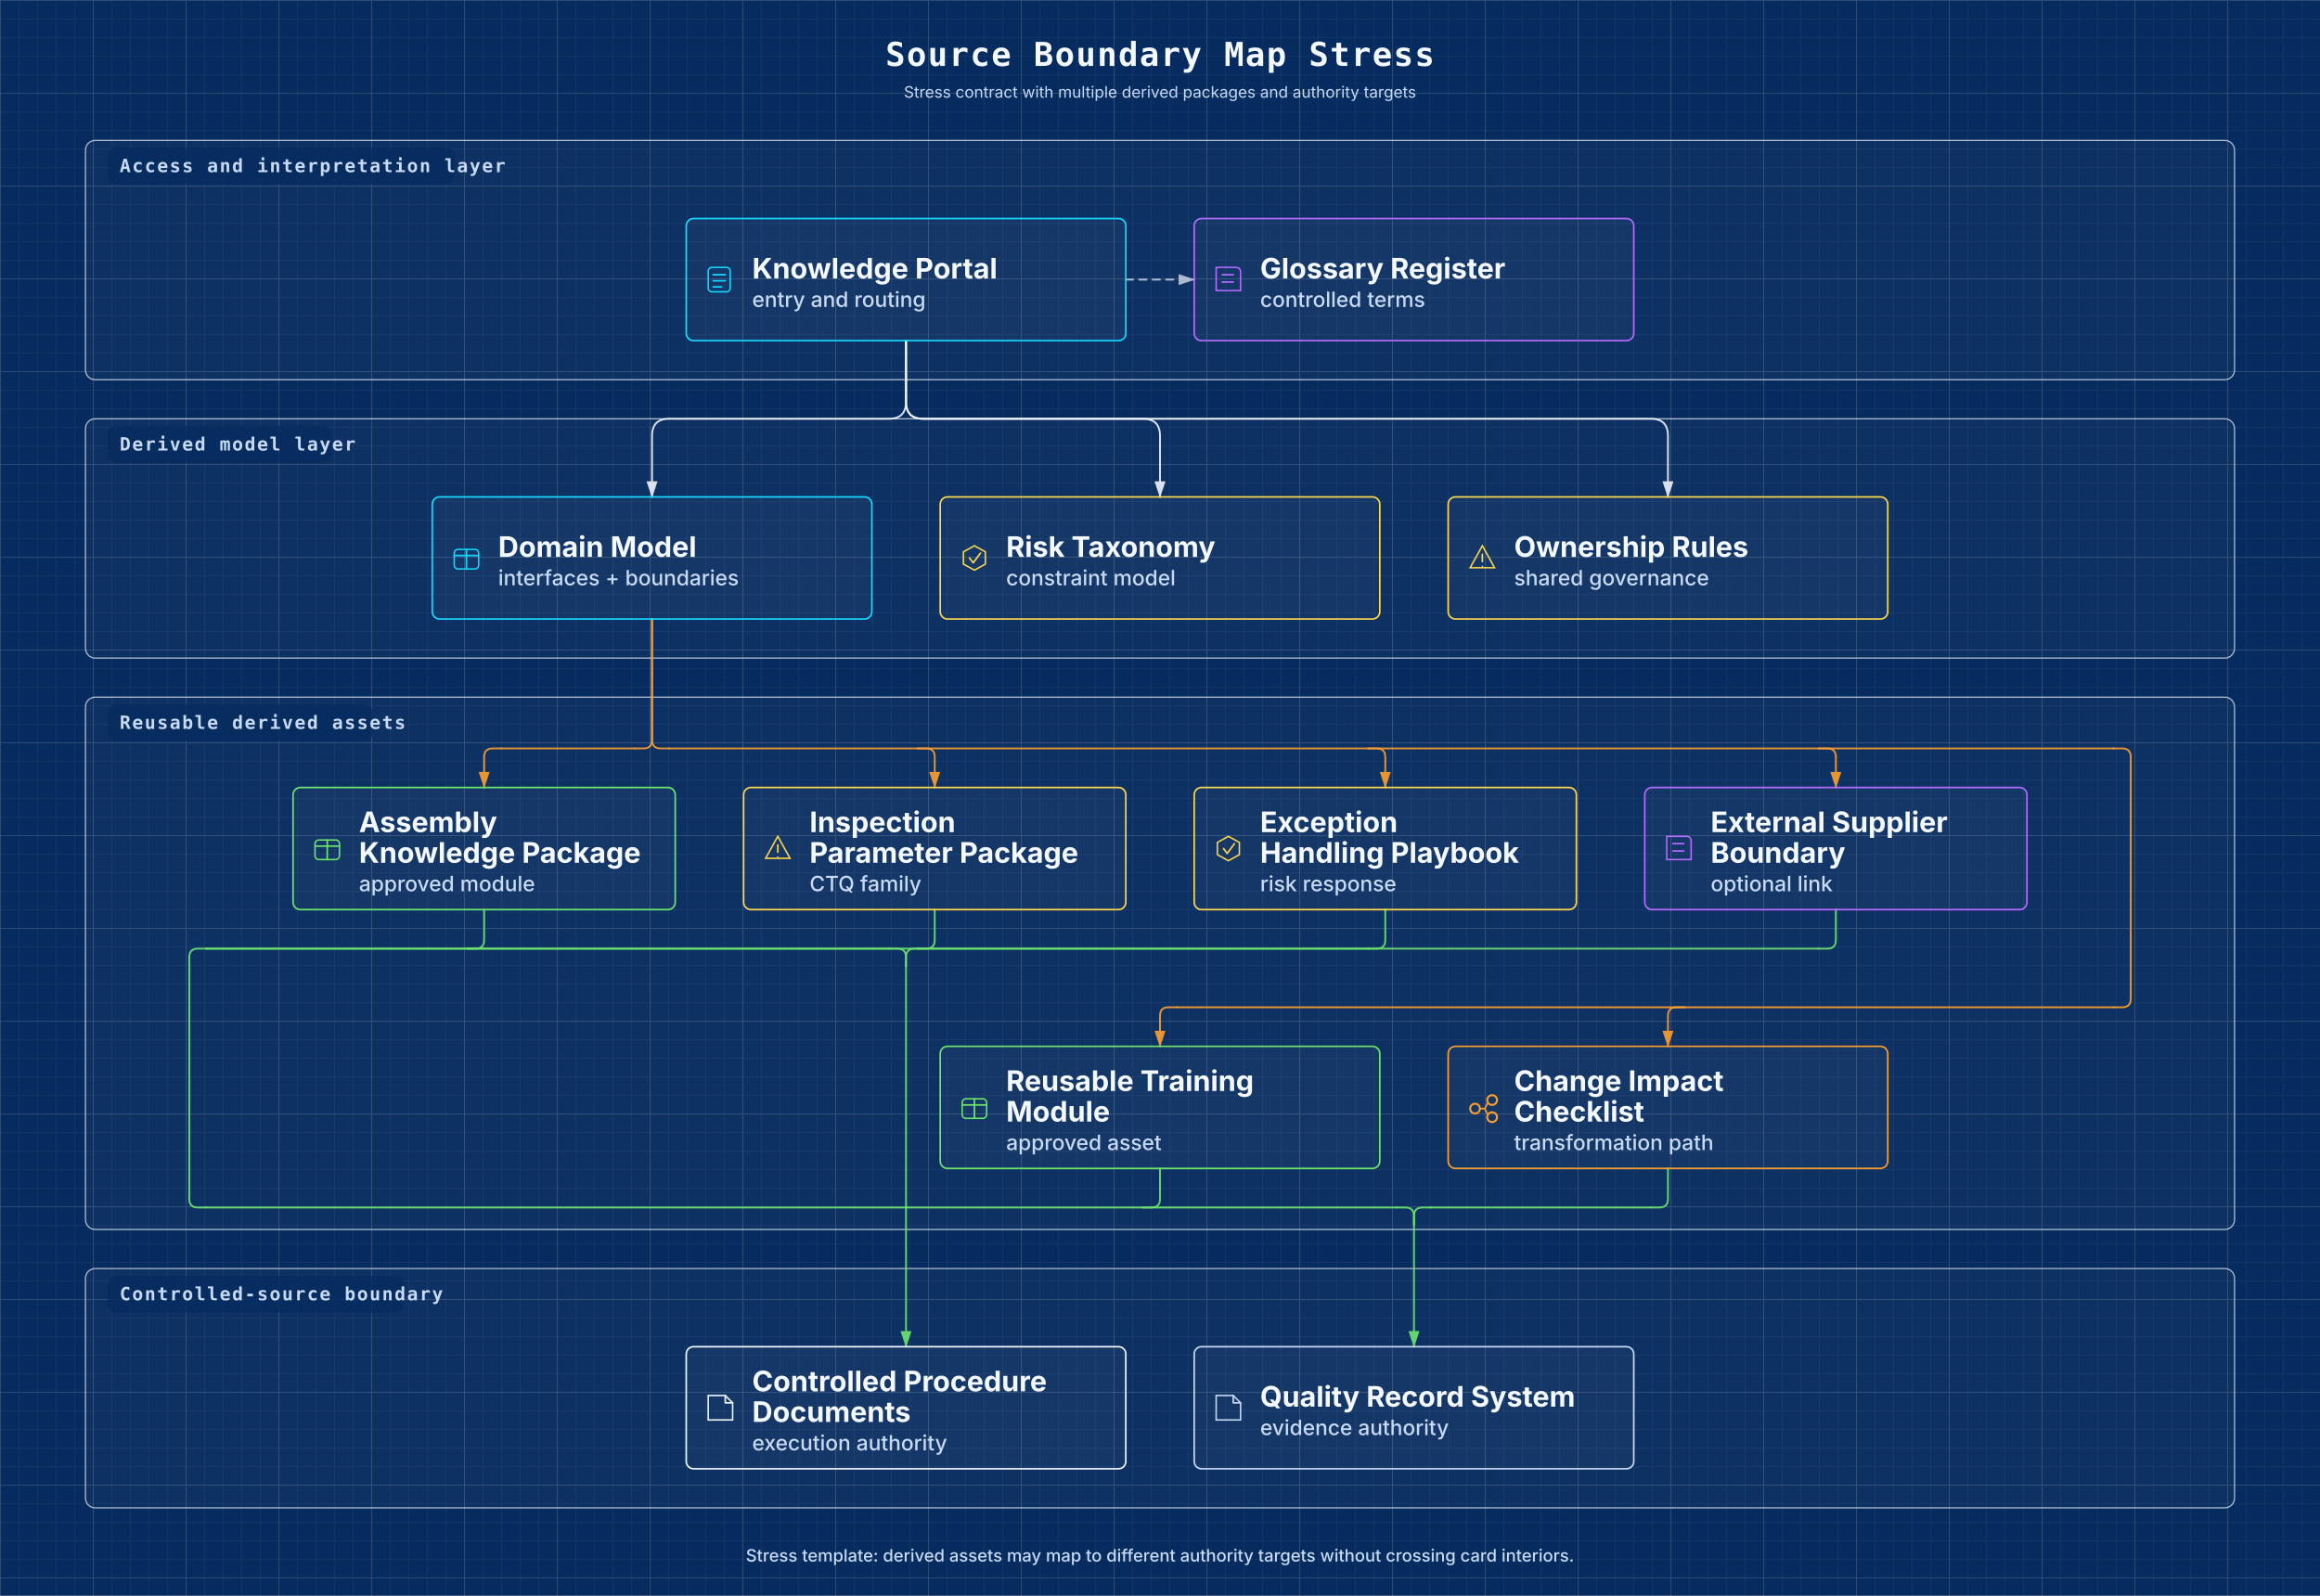
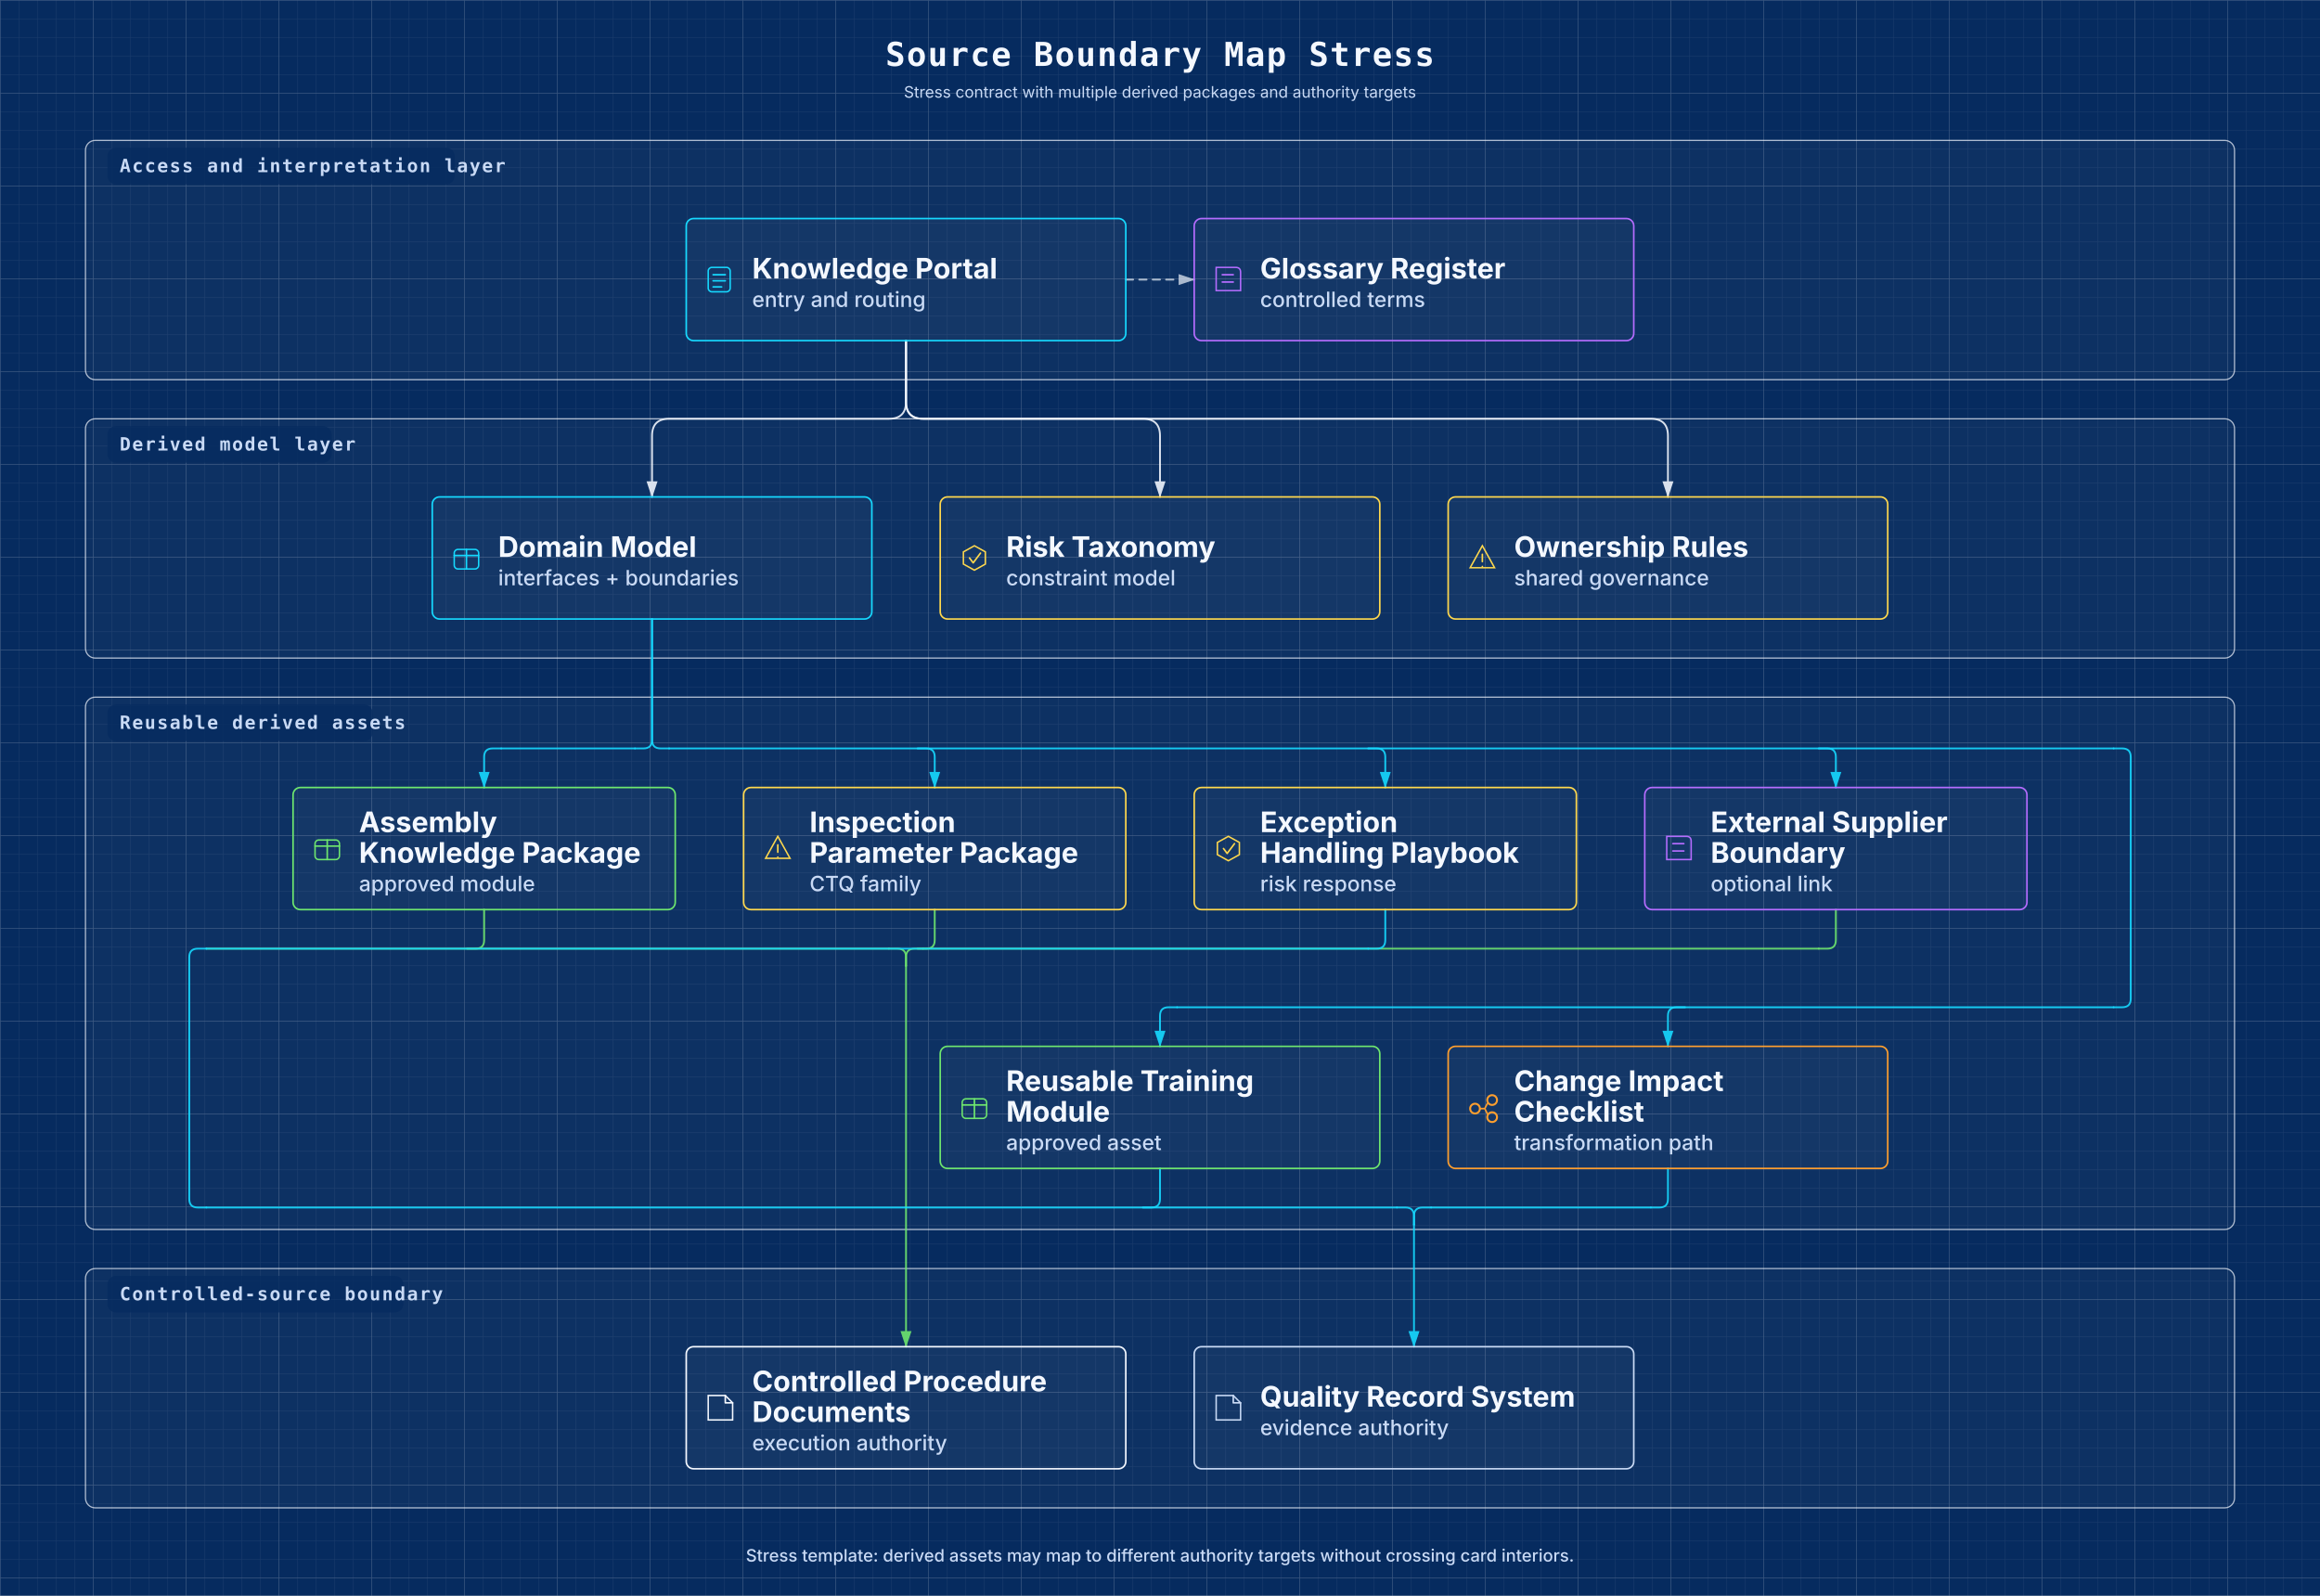
<svg xmlns="http://www.w3.org/2000/svg" width="1900" height="1307" viewBox="0 0 1900 1307" role="img" aria-label="Source Boundary Map Stress" data-style="accent-blueprint" data-diagram-type="source_boundary_map">
  <defs>
    <pattern id="blueprint-grid-small" width="15.2" height="15.2" patternUnits="userSpaceOnUse">
      <path d="M 15.2 0 H 0 V 15.2" fill="none" stroke="#FFFFFF" stroke-opacity="0.08" stroke-width="0.89" />
    </pattern>
    <pattern id="blueprint-grid" width="76" height="76" patternUnits="userSpaceOnUse">
      <rect width="76" height="76" fill="url(#blueprint-grid-small)" />
      <path d="M 76 0 H 0 V 76" fill="none" stroke="#FFFFFF" stroke-opacity="0.14" stroke-width="1.27" />
    </pattern>
    <marker id="arrow" markerWidth="10" markerHeight="10" refX="8.5" refY="3" orient="auto" markerUnits="strokeWidth">
      <path d="M0,0 L0,6 L9,3 z" fill="context-stroke" />
    </marker>
    <marker id="arrow-fanout" markerWidth="10" markerHeight="10" refX="8.5" refY="3" orient="auto" markerUnits="strokeWidth">
      <path d="M0,0 L0,6 L9,3 z" fill="context-stroke" />
    </marker>
    <marker id="arrow-fanin" markerWidth="10" markerHeight="10" refX="8.5" refY="3" orient="auto" markerUnits="strokeWidth">
      <path d="M0,0 L0,6 L9,3 z" fill="context-stroke" />
    </marker>
    <style>
    [data-style="accent-blueprint"] .title{font:700 27px IBM Plex Mono,JetBrains Mono,Consolas,monospace;fill:#F4F8FF;letter-spacing:.04em;text-transform:uppercase}
    [data-style="accent-blueprint"] .subtitle{font:400 13px IBM Plex Sans,Inter,Roboto Condensed,DIN,Segoe UI,Aptos,Arial,sans-serif;fill:#C9DAF5}
    [data-style="accent-blueprint"] .group-label{font:700 15px IBM Plex Mono,JetBrains Mono,Consolas,monospace;fill:#C9DAF5;letter-spacing:.08em;text-transform:uppercase}
    [data-style="accent-blueprint"] .card-title{font:700 17px IBM Plex Sans,Inter,Roboto Condensed,DIN,Segoe UI,Aptos,Arial,sans-serif;fill:#F4F8FF}
    [data-style="accent-blueprint"] .card-sub{font:500 13px IBM Plex Sans,Inter,Roboto Condensed,DIN,Segoe UI,Aptos,Arial,sans-serif;fill:#C9DAF5}
    [data-style="accent-blueprint"] .edge{fill:none;stroke:#F4F8FF;stroke-width:1.5;stroke-linecap:round;stroke-linejoin:round;opacity:0.88}
    [data-style="accent-blueprint"] .fanout{stroke:#FF9F2E;opacity:0.9}
    [data-style="accent-blueprint"] .fanin{stroke:#6EE66E;opacity:0.9}
    [data-style="accent-blueprint"] .route-shared{marker-end:none}
    [data-style="accent-blueprint"] .edge-dashed{stroke-dasharray:6 5;opacity:0.68}
    [data-style="accent-blueprint"] .note{font:500 14px IBM Plex Sans,Inter,Roboto Condensed,DIN,Segoe UI,Aptos,Arial,sans-serif;fill:#C9DAF5}
    [data-style="accent-blueprint"] .mono{font-family:IBM Plex Mono,JetBrains Mono,Consolas,monospace}
    [data-style="accent-blueprint"] .table-header{font:700 15.5px IBM Plex Mono,JetBrains Mono,Consolas,monospace;fill:#F4F8FF;letter-spacing:.08em;text-transform:uppercase}
    [data-style="accent-blueprint"] .table-cell{font:500 17px IBM Plex Sans,Inter,Roboto Condensed,DIN,Segoe UI,Aptos,Arial,sans-serif;fill:#F4F8FF}
    [data-style="accent-blueprint"] .table-cell-secondary{font:500 17px IBM Plex Sans,Inter,Roboto Condensed,DIN,Segoe UI,Aptos,Arial,sans-serif;fill:#C9DAF5}
    [data-style="accent-blueprint"] .info-panel-title{font:700 15px IBM Plex Mono,JetBrains Mono,Consolas,monospace;fill:#F4F8FF;letter-spacing:.08em;text-transform:uppercase}
    [data-style="accent-blueprint"] .info-panel-item{font:500 14px IBM Plex Sans,Inter,Roboto Condensed,DIN,Segoe UI,Aptos,Arial,sans-serif;fill:#C9DAF5}
    [data-style="accent-blueprint"] .tree-level-label{font:700 15px IBM Plex Mono,JetBrains Mono,Consolas,monospace;fill:#C9DAF5;letter-spacing:.08em;text-transform:uppercase}
    [data-style="accent-blueprint"] .hub-label{font:700 15px IBM Plex Mono,JetBrains Mono,Consolas,monospace;fill:#C9DAF5;letter-spacing:.08em;text-transform:uppercase}
    [data-style="accent-blueprint"] .icon-line{fill:none;stroke-width:1.3;stroke-linecap:round;stroke-linejoin:round}
  </style>
  </defs>
  <rect x="0" y="0" width="1900" height="1307" rx="0" fill="#062B5F" />
  <rect x="0" y="0" width="1900" height="1307" rx="0" fill="url(#blueprint-grid)" opacity="1" />
  <text x="950.0" y="54" text-anchor="middle" class="title">Source Boundary Map Stress</text>
  <text x="950.0" y="80.0" text-anchor="middle" class="subtitle">Stress contract with multiple derived packages and authority targets</text>
  <rect x="70" y="115" width="1760" height="196" class="group-panel" rx="8" fill="#FFFFFF" fill-opacity="0.03" stroke="#F4F8FF" stroke-opacity="0.7" stroke-width="1" />
  <rect x="70" y="343" width="1760" height="196" class="group-panel" rx="8" fill="#FFFFFF" fill-opacity="0.03" stroke="#F4F8FF" stroke-opacity="0.7" stroke-width="1" />
  <rect x="70" y="571" width="1760" height="436" class="group-panel" rx="8" fill="#FFFFFF" fill-opacity="0.03" stroke="#F4F8FF" stroke-opacity="0.7" stroke-width="1" />
  <rect x="70" y="1039" width="1760" height="196" class="group-panel" rx="8" fill="#FFFFFF" fill-opacity="0.03" stroke="#F4F8FF" stroke-opacity="0.7" stroke-width="1" />
-   <path d="M 534.0 507.0 L 534.0 606.0 Q 534.0 613.0 527.0 613.0 L 520.0 613.0" class="edge fanout route-shared branch" />
-   <path d="M 534.0 507.0 L 534.0 606.0 Q 534.0 613.0 541.0 613.0 L 548.0 613.0" class="edge fanout route-shared branch" />
-   <path d="M 1731.0 613.0 L 1738.0 613.0 Q 1745.0 613.0 1745.0 620.0 L 1745.0 818.0 Q 1745.0 825.0 1738.0 825.0 L 1731.0 825.0" class="edge fanout route-shared trunk" />
-   <path d="M 410.5 613.0 L 520.0 613.0" class="edge fanout route-shared bus" />
-   <path d="M 548.0 613.0 L 1731.0 613.0" class="edge fanout route-shared bus" />
-   <path d="M 410.5 613.0 L 403.5 613.0 Q 396.5 613.0 396.5 620.0 L 396.5 645.0" class="edge fanout terminal" marker-end="url(#arrow-fanout)" />
-   <path d="M 751.5 613.0 L 758.5 613.0 Q 765.5 613.0 765.5 620.0 L 765.5 645.0" class="edge fanout terminal" marker-end="url(#arrow-fanout)" />
-   <path d="M 1120.5 613.0 L 1127.5 613.0 Q 1134.5 613.0 1134.5 620.0 L 1134.5 645.0" class="edge fanout terminal" marker-end="url(#arrow-fanout)" />
-   <path d="M 1489.5 613.0 L 1496.5 613.0 Q 1503.5 613.0 1503.5 620.0 L 1503.5 645.0" class="edge fanout terminal" marker-end="url(#arrow-fanout)" />
-   <path d="M 964.0 825.0 L 1731.0 825.0" class="edge fanout route-shared bus" />
-   <path d="M 964.0 825.0 L 957.0 825.0 Q 950.0 825.0 950.0 832.0 L 950.0 857.0" class="edge fanout terminal" marker-end="url(#arrow-fanout)" />
-   <path d="M 1380.0 825.0 L 1373.0 825.0 Q 1366.0 825.0 1366.0 832.0 L 1366.0 857.0" class="edge fanout terminal" marker-end="url(#arrow-fanout)" />
-   <path d="M 396.5 745.0 L 396.5 770.0 Q 396.5 777.0 389.5 777.0 L 382.5 777.0" class="edge fanin route-shared branch" />
-   <path d="M 765.5 745.0 L 765.5 770.0 Q 765.5 777.0 758.5 777.0 L 751.5 777.0" class="edge fanin route-shared branch" />
-   <path d="M 1503.5 745.0 L 1503.5 770.0 Q 1503.5 777.0 1496.5 777.0 L 1489.5 777.0" class="edge fanin route-shared branch" />
-   <path d="M 169.0 777.0 L 728.0 777.0" class="edge fanin route-shared bus" />
-   <path d="M 756.0 777.0 L 1489.5 777.0" class="edge fanin route-shared bus" />
-   <path d="M 728.0 777.0 L 735.0 777.0 Q 742.0 777.0 742.0 784.0 L 742.0 791.0" class="edge fanin route-shared merge" />
-   <path d="M 756.0 777.0 L 749.0 777.0 Q 742.0 777.0 742.0 784.0 L 742.0 791.0" class="edge fanin route-shared merge" />
-   <path d="M 742.0 791.0 L 742.0 1103.0" class="edge fanin terminal" marker-end="url(#arrow-fanin)" />
-   <path d="M 169.0 777.0 L 162.0 777.0 Q 155.0 777.0 155.0 784.0 L 155.0 982.0 Q 155.0 989.0 162.0 989.0 L 169.0 989.0" class="edge fanin route-shared trunk" />
-   <path d="M 1134.5 745.0 L 1134.5 770.0 Q 1134.5 777.0 1127.5 777.0 L 1120.5 777.0" class="edge fanin route-shared branch" />
-   <path d="M 169.0 777.0 L 1120.5 777.0" class="edge fanin route-shared bus" />
-   <path d="M 950.0 957.0 L 950.0 982.0 Q 950.0 989.0 943.0 989.0 L 936.0 989.0" class="edge fanin route-shared branch" />
-   <path d="M 1366.0 957.0 L 1366.0 982.0 Q 1366.0 989.0 1359.0 989.0 L 1352.0 989.0" class="edge fanin route-shared branch" />
-   <path d="M 169.0 989.0 L 1144.0 989.0" class="edge fanin route-shared bus" />
-   <path d="M 1172.0 989.0 L 1352.0 989.0" class="edge fanin route-shared bus" />
-   <path d="M 1144.0 989.0 L 1151.0 989.0 Q 1158.0 989.0 1158.0 996.0 L 1158.0 1003.0" class="edge fanin route-shared merge" />
-   <path d="M 1172.0 989.0 L 1165.0 989.0 Q 1158.0 989.0 1158.0 996.0 L 1158.0 1003.0" class="edge fanin route-shared merge" />
-   <path d="M 1158.0 1003.0 L 1158.0 1103.0" class="edge fanin terminal" marker-end="url(#arrow-fanin)" />
+   <path d="M 534.0 507.0 L 534.0 606.0 Q 534.0 613.0 527.0 613.0 L 520.0 613.0" class="edge fanout route-shared branch" style="stroke:#16D9FF" data-route-family="1" data-route-color="#16D9FF" />
+   <path d="M 534.0 507.0 L 534.0 606.0 Q 534.0 613.0 541.0 613.0 L 548.0 613.0" class="edge fanout route-shared branch" style="stroke:#16D9FF" data-route-family="1" data-route-color="#16D9FF" />
+   <path d="M 1731.0 613.0 L 1738.0 613.0 Q 1745.0 613.0 1745.0 620.0 L 1745.0 818.0 Q 1745.0 825.0 1738.0 825.0 L 1731.0 825.0" class="edge fanout route-shared trunk" style="stroke:#16D9FF" data-route-family="1" data-route-color="#16D9FF" />
+   <path d="M 410.5 613.0 L 520.0 613.0" class="edge fanout route-shared bus" style="stroke:#16D9FF" data-route-family="1" data-route-color="#16D9FF" />
+   <path d="M 548.0 613.0 L 1731.0 613.0" class="edge fanout route-shared bus" style="stroke:#16D9FF" data-route-family="1" data-route-color="#16D9FF" />
+   <path d="M 410.5 613.0 L 403.5 613.0 Q 396.5 613.0 396.5 620.0 L 396.5 645.0" class="edge fanout terminal" marker-end="url(#arrow-fanout)" style="stroke:#16D9FF" data-route-family="1" data-route-color="#16D9FF" />
+   <path d="M 751.5 613.0 L 758.5 613.0 Q 765.5 613.0 765.5 620.0 L 765.5 645.0" class="edge fanout terminal" marker-end="url(#arrow-fanout)" style="stroke:#16D9FF" data-route-family="1" data-route-color="#16D9FF" />
+   <path d="M 1120.5 613.0 L 1127.5 613.0 Q 1134.5 613.0 1134.5 620.0 L 1134.5 645.0" class="edge fanout terminal" marker-end="url(#arrow-fanout)" style="stroke:#16D9FF" data-route-family="1" data-route-color="#16D9FF" />
+   <path d="M 1489.5 613.0 L 1496.5 613.0 Q 1503.5 613.0 1503.5 620.0 L 1503.5 645.0" class="edge fanout terminal" marker-end="url(#arrow-fanout)" style="stroke:#16D9FF" data-route-family="1" data-route-color="#16D9FF" />
+   <path d="M 964.0 825.0 L 1731.0 825.0" class="edge fanout route-shared bus" style="stroke:#16D9FF" data-route-family="1" data-route-color="#16D9FF" />
+   <path d="M 964.0 825.0 L 957.0 825.0 Q 950.0 825.0 950.0 832.0 L 950.0 857.0" class="edge fanout terminal" marker-end="url(#arrow-fanout)" style="stroke:#16D9FF" data-route-family="1" data-route-color="#16D9FF" />
+   <path d="M 1380.0 825.0 L 1373.0 825.0 Q 1366.0 825.0 1366.0 832.0 L 1366.0 857.0" class="edge fanout terminal" marker-end="url(#arrow-fanout)" style="stroke:#16D9FF" data-route-family="1" data-route-color="#16D9FF" />
+   <path d="M 396.5 745.0 L 396.5 770.0 Q 396.5 777.0 389.5 777.0 L 382.5 777.0" class="edge fanin route-shared branch" style="stroke:#6EE66E" data-route-family="0" data-route-color="#6EE66E" />
+   <path d="M 765.5 745.0 L 765.5 770.0 Q 765.5 777.0 758.5 777.0 L 751.5 777.0" class="edge fanin route-shared branch" style="stroke:#6EE66E" data-route-family="0" data-route-color="#6EE66E" />
+   <path d="M 1503.5 745.0 L 1503.5 770.0 Q 1503.5 777.0 1496.5 777.0 L 1489.5 777.0" class="edge fanin route-shared branch" style="stroke:#6EE66E" data-route-family="0" data-route-color="#6EE66E" />
+   <path d="M 169.0 777.0 L 728.0 777.0" class="edge fanin route-shared bus" style="stroke:#6EE66E" data-route-family="0" data-route-color="#6EE66E" />
+   <path d="M 756.0 777.0 L 1489.5 777.0" class="edge fanin route-shared bus" style="stroke:#6EE66E" data-route-family="0" data-route-color="#6EE66E" />
+   <path d="M 728.0 777.0 L 735.0 777.0 Q 742.0 777.0 742.0 784.0 L 742.0 791.0" class="edge fanin route-shared merge" style="stroke:#6EE66E" data-route-family="0" data-route-color="#6EE66E" />
+   <path d="M 756.0 777.0 L 749.0 777.0 Q 742.0 777.0 742.0 784.0 L 742.0 791.0" class="edge fanin route-shared merge" style="stroke:#6EE66E" data-route-family="0" data-route-color="#6EE66E" />
+   <path d="M 742.0 791.0 L 742.0 1103.0" class="edge fanin terminal" marker-end="url(#arrow-fanin)" style="stroke:#6EE66E" data-route-family="0" data-route-color="#6EE66E" />
+   <path d="M 169.0 777.0 L 162.0 777.0 Q 155.0 777.0 155.0 784.0 L 155.0 982.0 Q 155.0 989.0 162.0 989.0 L 169.0 989.0" class="edge fanin route-shared trunk" style="stroke:#16D9FF" data-route-family="1" data-route-color="#16D9FF" />
+   <path d="M 1134.5 745.0 L 1134.5 770.0 Q 1134.5 777.0 1127.5 777.0 L 1120.5 777.0" class="edge fanin route-shared branch" style="stroke:#16D9FF" data-route-family="1" data-route-color="#16D9FF" />
+   <path d="M 169.0 777.0 L 1120.5 777.0" class="edge fanin route-shared bus" style="stroke:#16D9FF" data-route-family="1" data-route-color="#16D9FF" />
+   <path d="M 950.0 957.0 L 950.0 982.0 Q 950.0 989.0 943.0 989.0 L 936.0 989.0" class="edge fanin route-shared branch" style="stroke:#16D9FF" data-route-family="1" data-route-color="#16D9FF" />
+   <path d="M 1366.0 957.0 L 1366.0 982.0 Q 1366.0 989.0 1359.0 989.0 L 1352.0 989.0" class="edge fanin route-shared branch" style="stroke:#16D9FF" data-route-family="1" data-route-color="#16D9FF" />
+   <path d="M 169.0 989.0 L 1144.0 989.0" class="edge fanin route-shared bus" style="stroke:#16D9FF" data-route-family="1" data-route-color="#16D9FF" />
+   <path d="M 1172.0 989.0 L 1352.0 989.0" class="edge fanin route-shared bus" style="stroke:#16D9FF" data-route-family="1" data-route-color="#16D9FF" />
+   <path d="M 1144.0 989.0 L 1151.0 989.0 Q 1158.0 989.0 1158.0 996.0 L 1158.0 1003.0" class="edge fanin route-shared merge" style="stroke:#16D9FF" data-route-family="1" data-route-color="#16D9FF" />
+   <path d="M 1172.0 989.0 L 1165.0 989.0 Q 1158.0 989.0 1158.0 996.0 L 1158.0 1003.0" class="edge fanin route-shared merge" style="stroke:#16D9FF" data-route-family="1" data-route-color="#16D9FF" />
+   <path d="M 1158.0 1003.0 L 1158.0 1103.0" class="edge fanin terminal" marker-end="url(#arrow-fanin)" style="stroke:#16D9FF" data-route-family="1" data-route-color="#16D9FF" />
  <path d="M 922.0 229.0 L 978.0 229.0" class="edge edge-dashed" marker-end="url(#arrow)" />
  <path d="M 742.0 279 L 742.0 329.0 Q 742.0 343.0 728.0 343.0 L 548.0 343.0 Q 534.0 343.0 534.0 357.0 L 534.0 407" class="edge" marker-end="url(#arrow)" />
  <path d="M 742.0 279 L 742.0 329.0 Q 742.0 343.0 756.0 343.0 L 936.0 343.0 Q 950.0 343.0 950.0 357.0 L 950.0 407" class="edge" marker-end="url(#arrow)" />
  <path d="M 742.0 279 L 742.0 329.0 Q 742.0 343.0 756.0 343.0 L 1352.0 343.0 Q 1366.0 343.0 1366.0 357.0 L 1366.0 407" class="edge" marker-end="url(#arrow)" />
  <g class="group-label-wrap">
    <rect x="88" y="121" width="284.4" height="30" rx="7" fill="#062B5F" fill-opacity="0.78" />
    <text x="98" y="141" class="group-label">Access and interpretation layer</text>
  </g>
  <g class="group-label-wrap">
    <rect x="88" y="349" width="183.6" height="30" rx="7" fill="#062B5F" fill-opacity="0.78" />
    <text x="98" y="369" class="group-label">Derived model layer</text>
  </g>
  <g class="group-label-wrap">
    <rect x="88" y="577" width="217.2" height="30" rx="7" fill="#062B5F" fill-opacity="0.78" />
    <text x="98" y="597" class="group-label">Reusable derived assets</text>
  </g>
  <g class="group-label-wrap">
    <rect x="88" y="1045" width="242.4" height="30" rx="7" fill="#062B5F" fill-opacity="0.78" />
    <text x="98" y="1065" class="group-label">Controlled-source boundary</text>
  </g>
  <g id="node-portal" class="card node-card">
    <rect x="562.0" y="179" width="360" height="100" rx="6" fill="#FFFFFF" fill-opacity="0.03" stroke="#16D9FF" stroke-width="1.3" />
    <rect x="580.0" y="219.0" width="18" height="20" rx="3" fill="none" stroke="#16D9FF" stroke-width="1.2" />
    <path d="M584.0,225.0 H594.0 M584.0,230.0 H594.0 M584.0,235.0 H591.0" class="icon-line" stroke="#16D9FF" />
    <text x="616.0" y="228.087" text-anchor="start" class="card-title" style="font-size:23.2px">Knowledge Portal</text>
    <text x="616.0" y="251.405" text-anchor="start" class="card-sub" style="font-size:17.3px">entry and routing</text>
  </g>
  <g id="node-glossary" class="card node-card">
    <rect x="978.0" y="179" width="360" height="100" rx="6" fill="#FFFFFF" fill-opacity="0.03" stroke="#B56CFF" stroke-width="1.3" />
    <path d="M996.0,219.0 H1012.0 Q1016.0,219.0 1016.0,223.0 V238.0 H996.0 Z" fill="none" stroke="#B56CFF" stroke-width="1.2" />
    <path d="M1001.0,225.0 H1010.0 M1001.0,231.0 H1010.0" class="icon-line" stroke="#B56CFF" />
    <text x="1032.0" y="228.087" text-anchor="start" class="card-title" style="font-size:23.2px">Glossary Register</text>
    <text x="1032.0" y="251.405" text-anchor="start" class="card-sub" style="font-size:17.3px">controlled terms</text>
  </g>
  <g id="node-domain_model" class="card node-card">
    <rect x="354.0" y="407" width="360" height="100" rx="6" fill="#FFFFFF" fill-opacity="0.03" stroke="#16D9FF" stroke-width="1.3" />
    <rect x="372.0" y="450.0" width="20" height="16" rx="3" fill="none" stroke="#16D9FF" stroke-width="1.2" />
    <path d="M372.0,455.0 H392.0 M382.0,450.0 V466.0" class="icon-line" stroke="#16D9FF" />
    <text x="408.0" y="456.087" text-anchor="start" class="card-title" style="font-size:23.2px">Domain Model</text>
    <text x="408.0" y="479.405" text-anchor="start" class="card-sub" style="font-size:17.3px">interfaces + boundaries</text>
  </g>
  <g id="node-risk_taxonomy" class="card node-card">
    <rect x="770.0" y="407" width="360" height="100" rx="6" fill="#FFFFFF" fill-opacity="0.03" stroke="#FFD84D" stroke-width="1.3" />
    <path d="M798.0,447.0 L807.0,452.0 V462.0 L798.0,467.0 L789.0,462.0 V452.0 Z" fill="none" stroke="#FFD84D" stroke-width="1.2" />
    <path d="M794.0,457.0 L797.0,461.0 L803.0,453.0" class="icon-line" stroke="#FFD84D" />
    <text x="824.0" y="456.087" text-anchor="start" class="card-title" style="font-size:23.2px">Risk Taxonomy</text>
    <text x="824.0" y="479.405" text-anchor="start" class="card-sub" style="font-size:17.3px">constraint model</text>
  </g>
  <g id="node-ownership_rules" class="card node-card">
    <rect x="1186.0" y="407" width="360" height="100" rx="6" fill="#FFFFFF" fill-opacity="0.03" stroke="#FFD84D" stroke-width="1.3" />
    <path d="M1214.0,447.0 L1224.0,465.0 H1204.0 Z" fill="none" stroke="#FFD84D" stroke-width="1.2" />
    <path d="M1214.0,454.0 V460.0 M1214.0,464.0 V464.0" class="icon-line" stroke="#FFD84D" />
    <text x="1240.0" y="456.087" text-anchor="start" class="card-title" style="font-size:23.2px">Ownership Rules</text>
    <text x="1240.0" y="479.405" text-anchor="start" class="card-sub" style="font-size:17.3px">shared governance</text>
  </g>
  <g id="node-asset_a" class="card node-card">
    <rect x="240.0" y="645" width="313.0" height="100" rx="6" fill="#FFFFFF" fill-opacity="0.03" stroke="#6EE66E" stroke-width="1.3" />
    <rect x="258.0" y="688.0" width="20" height="16" rx="3" fill="none" stroke="#6EE66E" stroke-width="1.2" />
    <path d="M258.0,693.0 H278.0 M268.0,688.0 V704.0" class="icon-line" stroke="#6EE66E" />
    <text x="294.0" y="681.549" text-anchor="start" class="card-title" style="font-size:23.2px">Assembly</text>
    <text x="294.0" y="706.626" text-anchor="start" class="card-title" style="font-size:23.2px">Knowledge Package</text>
    <text x="294.0" y="729.943" text-anchor="start" class="card-sub" style="font-size:17.3px">approved module</text>
  </g>
  <g id="node-asset_b" class="card node-card">
    <rect x="609.0" y="645" width="313.0" height="100" rx="6" fill="#FFFFFF" fill-opacity="0.03" stroke="#FFD84D" stroke-width="1.3" />
    <path d="M637.0,685.0 L647.0,703.0 H627.0 Z" fill="none" stroke="#FFD84D" stroke-width="1.2" />
    <path d="M637.0,692.0 V698.0 M637.0,702.0 V702.0" class="icon-line" stroke="#FFD84D" />
    <text x="663.0" y="681.549" text-anchor="start" class="card-title" style="font-size:23.2px">Inspection</text>
    <text x="663.0" y="706.626" text-anchor="start" class="card-title" style="font-size:23.2px">Parameter Package</text>
    <text x="663.0" y="729.943" text-anchor="start" class="card-sub" style="font-size:17.3px">CTQ family</text>
  </g>
  <g id="node-asset_c" class="card node-card">
    <rect x="978.0" y="645" width="313.0" height="100" rx="6" fill="#FFFFFF" fill-opacity="0.03" stroke="#FFD84D" stroke-width="1.3" />
    <path d="M1006.0,685.0 L1015.0,690.0 V700.0 L1006.0,705.0 L997.0,700.0 V690.0 Z" fill="none" stroke="#FFD84D" stroke-width="1.2" />
    <path d="M1002.0,695.0 L1005.0,699.0 L1011.0,691.0" class="icon-line" stroke="#FFD84D" />
    <text x="1032.0" y="681.549" text-anchor="start" class="card-title" style="font-size:23.2px">Exception</text>
    <text x="1032.0" y="706.626" text-anchor="start" class="card-title" style="font-size:23.2px">Handling Playbook</text>
    <text x="1032.0" y="729.943" text-anchor="start" class="card-sub" style="font-size:17.3px">risk response</text>
  </g>
  <g id="node-asset_d" class="card node-card">
    <rect x="1347.0" y="645" width="313.0" height="100" rx="6" fill="#FFFFFF" fill-opacity="0.03" stroke="#B56CFF" stroke-width="1.3" />
    <path d="M1365.0,685.0 H1381.0 Q1385.0,685.0 1385.0,689.0 V704.0 H1365.0 Z" fill="none" stroke="#B56CFF" stroke-width="1.2" />
    <path d="M1370.0,691.0 H1379.0 M1370.0,697.0 H1379.0" class="icon-line" stroke="#B56CFF" />
    <text x="1401.0" y="681.549" text-anchor="start" class="card-title" style="font-size:23.2px">External Supplier</text>
    <text x="1401.0" y="706.626" text-anchor="start" class="card-title" style="font-size:23.2px">Boundary</text>
    <text x="1401.0" y="729.943" text-anchor="start" class="card-sub" style="font-size:17.3px">optional link</text>
  </g>
  <g id="node-asset_e" class="card node-card">
    <rect x="770.0" y="857" width="360" height="100" rx="6" fill="#FFFFFF" fill-opacity="0.03" stroke="#6EE66E" stroke-width="1.3" />
    <rect x="788.0" y="900.0" width="20" height="16" rx="3" fill="none" stroke="#6EE66E" stroke-width="1.2" />
    <path d="M788.0,905.0 H808.0 M798.0,900.0 V916.0" class="icon-line" stroke="#6EE66E" />
    <text x="824.0" y="893.549" text-anchor="start" class="card-title" style="font-size:23.2px">Reusable Training</text>
    <text x="824.0" y="918.626" text-anchor="start" class="card-title" style="font-size:23.2px">Module</text>
    <text x="824.0" y="941.943" text-anchor="start" class="card-sub" style="font-size:17.3px">approved asset</text>
  </g>
  <g id="node-asset_f" class="card node-card">
    <rect x="1186.0" y="857" width="360" height="100" rx="6" fill="#FFFFFF" fill-opacity="0.03" stroke="#FF9F2E" stroke-width="1.3" />
    <circle cx="1208.0" cy="908.0" r="4" fill="none" stroke="#FF9F2E" stroke-width="1.6" />
    <circle cx="1222.0" cy="901.0" r="4" fill="none" stroke="#FF9F2E" stroke-width="1.6" />
    <circle cx="1222.0" cy="915.0" r="4" fill="none" stroke="#FF9F2E" stroke-width="1.6" />
    <path d="M1212.0,908.0 H1216.0 M1218.0,904.0 L1216.0,908.0 L1218.0,912.0" class="icon-line" stroke="#FF9F2E" />
    <text x="1240.0" y="893.549" text-anchor="start" class="card-title" style="font-size:23.2px">Change Impact</text>
    <text x="1240.0" y="918.626" text-anchor="start" class="card-title" style="font-size:23.2px">Checklist</text>
    <text x="1240.0" y="941.943" text-anchor="start" class="card-sub" style="font-size:17.3px">transformation path</text>
  </g>
  <g id="node-controlled_docs" class="card node-card">
    <rect x="562.0" y="1103" width="360" height="100" rx="6" fill="#FFFFFF" fill-opacity="0.03" stroke="#F4F8FF" stroke-width="1.3" />
    <path d="M580.0,1143.0 H594.0 L600.0,1149.0 V1163.0 H580.0 Z" fill="none" stroke="#F4F8FF" stroke-width="1.2" />
    <path d="M594.0,1143.0 V1149.0 H600.0" class="icon-line" stroke="#F4F8FF" />
    <text x="616.0" y="1139.549" text-anchor="start" class="card-title" style="font-size:23.2px">Controlled Procedure</text>
    <text x="616.0" y="1164.626" text-anchor="start" class="card-title" style="font-size:23.2px">Documents</text>
    <text x="616.0" y="1187.943" text-anchor="start" class="card-sub" style="font-size:17.3px">execution authority</text>
  </g>
  <g id="node-record_system" class="card node-card">
    <rect x="978.0" y="1103" width="360" height="100" rx="6" fill="#FFFFFF" fill-opacity="0.03" stroke="#C9DAF5" stroke-width="1.3" />
    <path d="M996.0,1143.0 H1010.0 L1016.0,1149.0 V1163.0 H996.0 Z" fill="none" stroke="#C9DAF5" stroke-width="1.2" />
    <path d="M1010.0,1143.0 V1149.0 H1016.0" class="icon-line" stroke="#C9DAF5" />
    <text x="1032.0" y="1152.087" text-anchor="start" class="card-title" style="font-size:23.2px">Quality Record System</text>
    <text x="1032.0" y="1175.405" text-anchor="start" class="card-sub" style="font-size:17.3px">evidence authority</text>
  </g>
  <text x="950.0" y="1279" text-anchor="middle" class="note">Stress template: derived assets may map to different authority targets without crossing card interiors.</text>
</svg>
